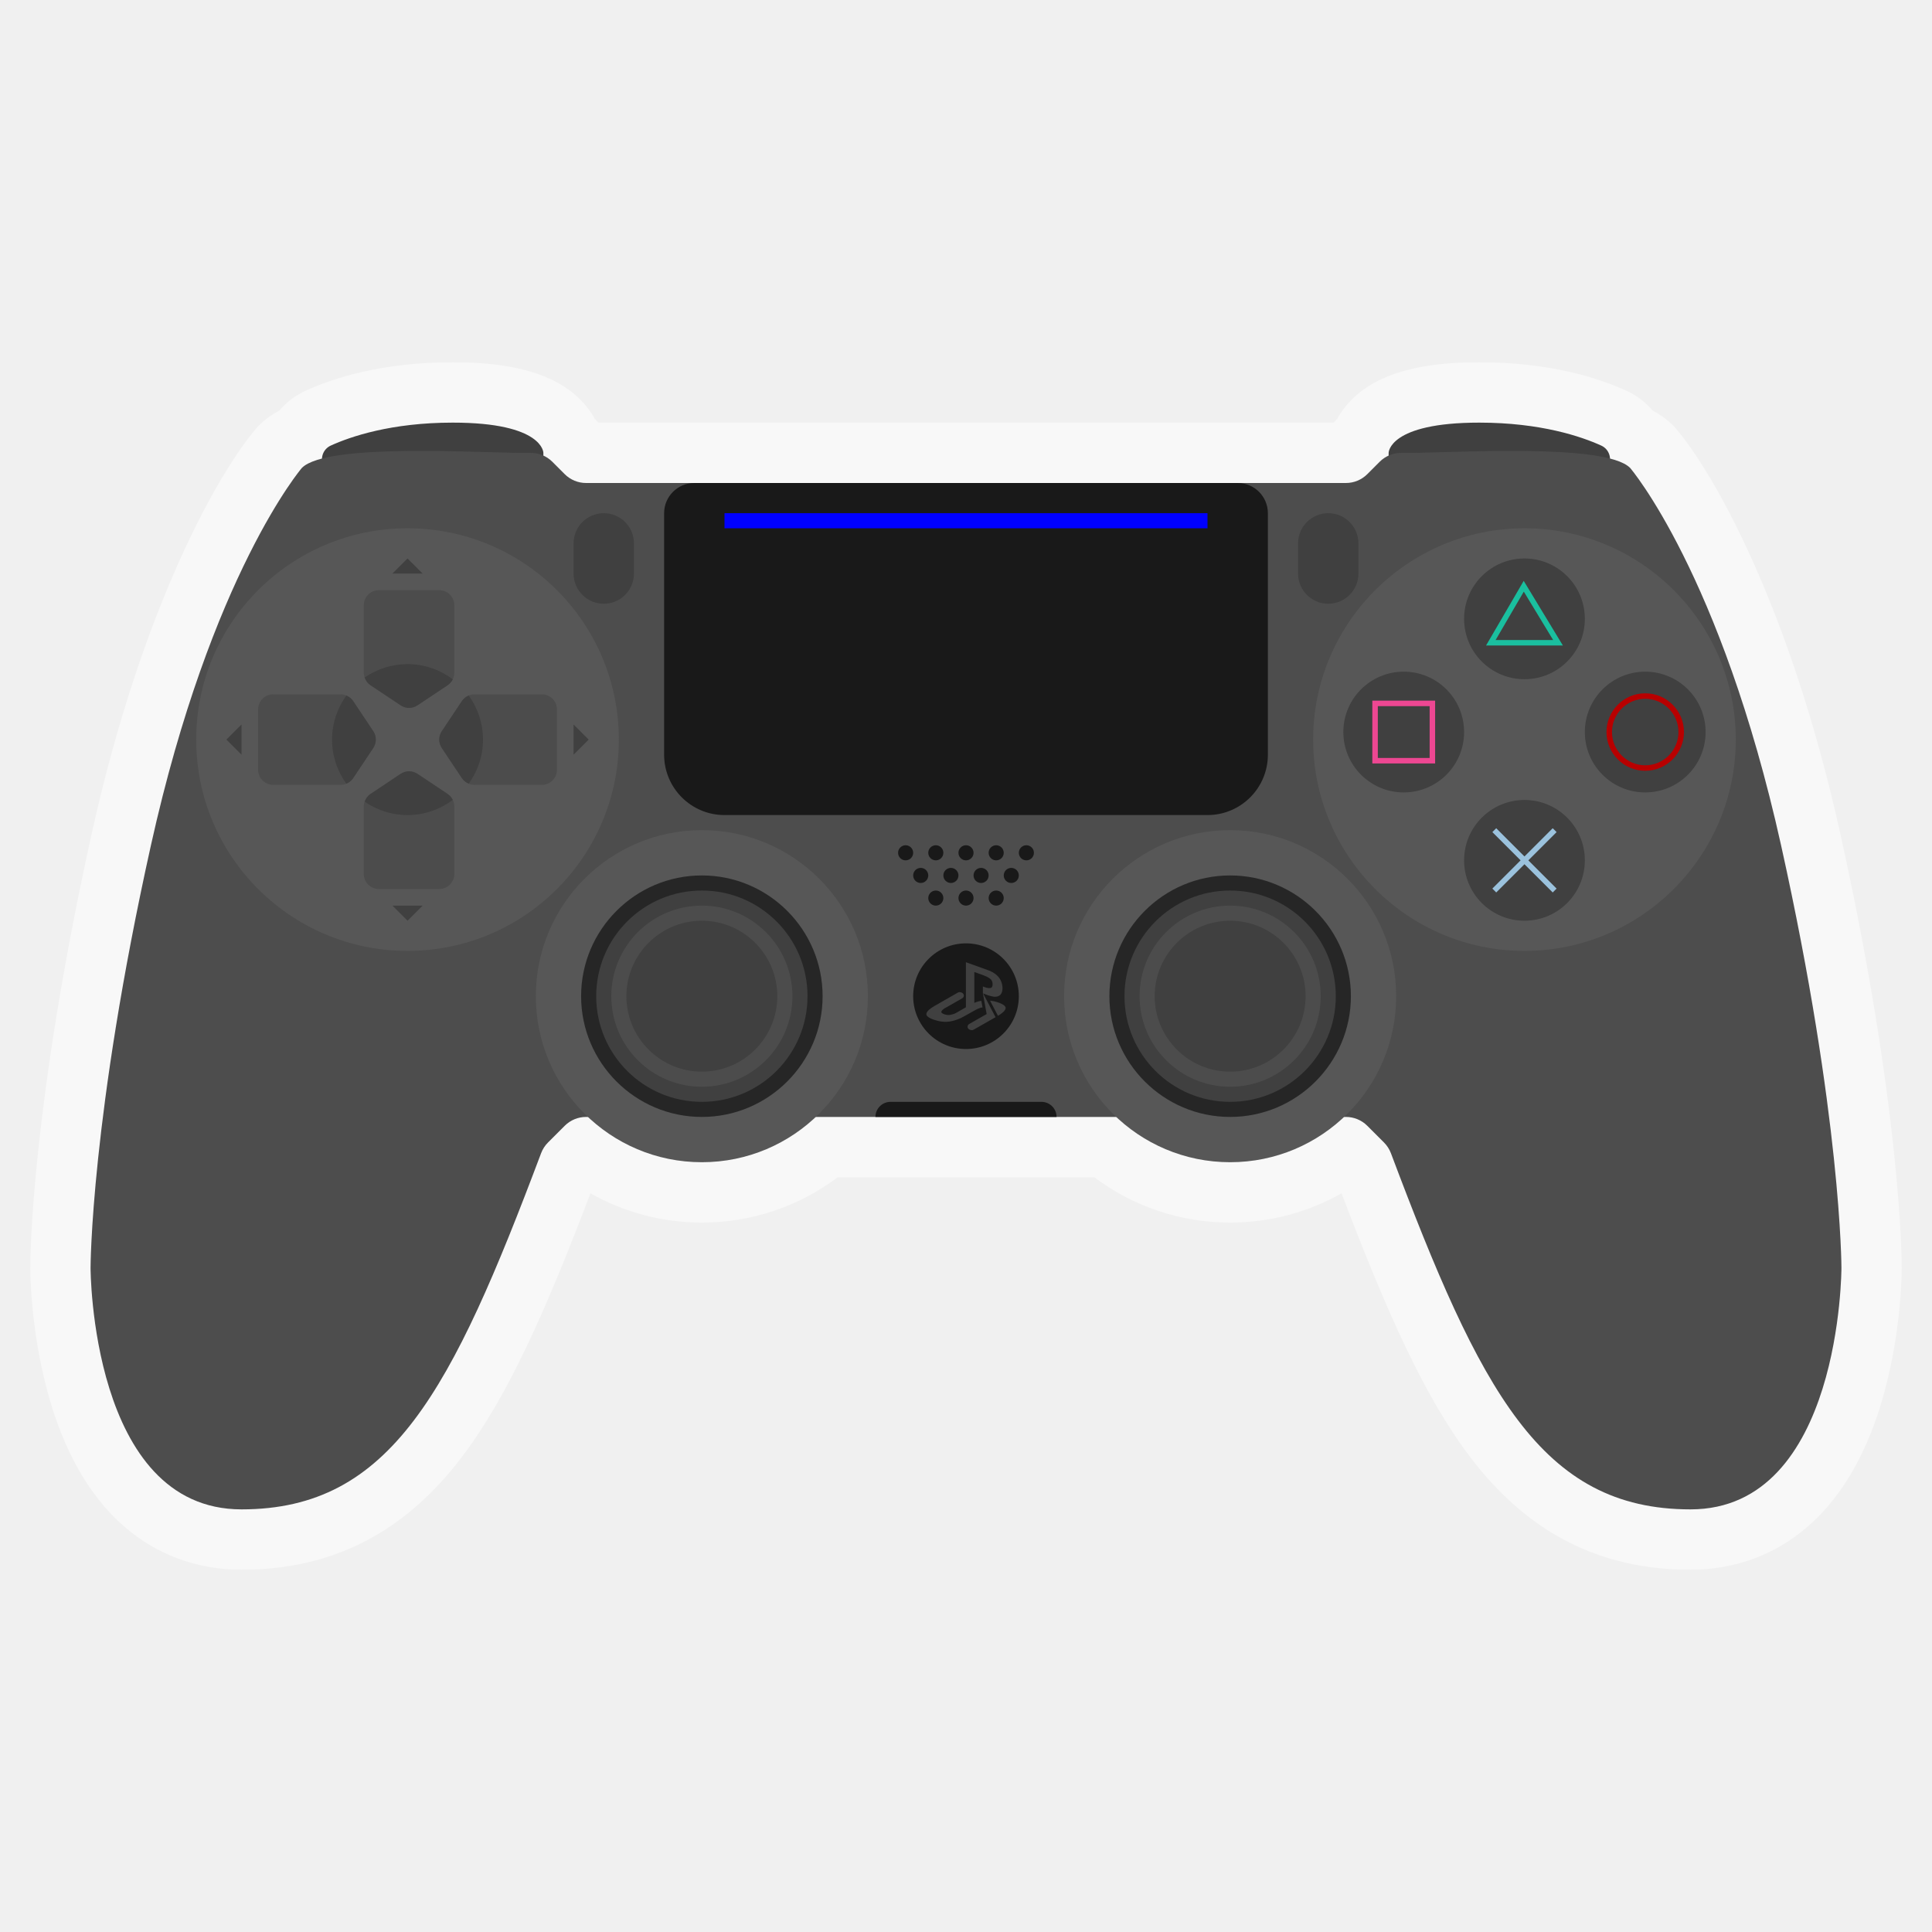
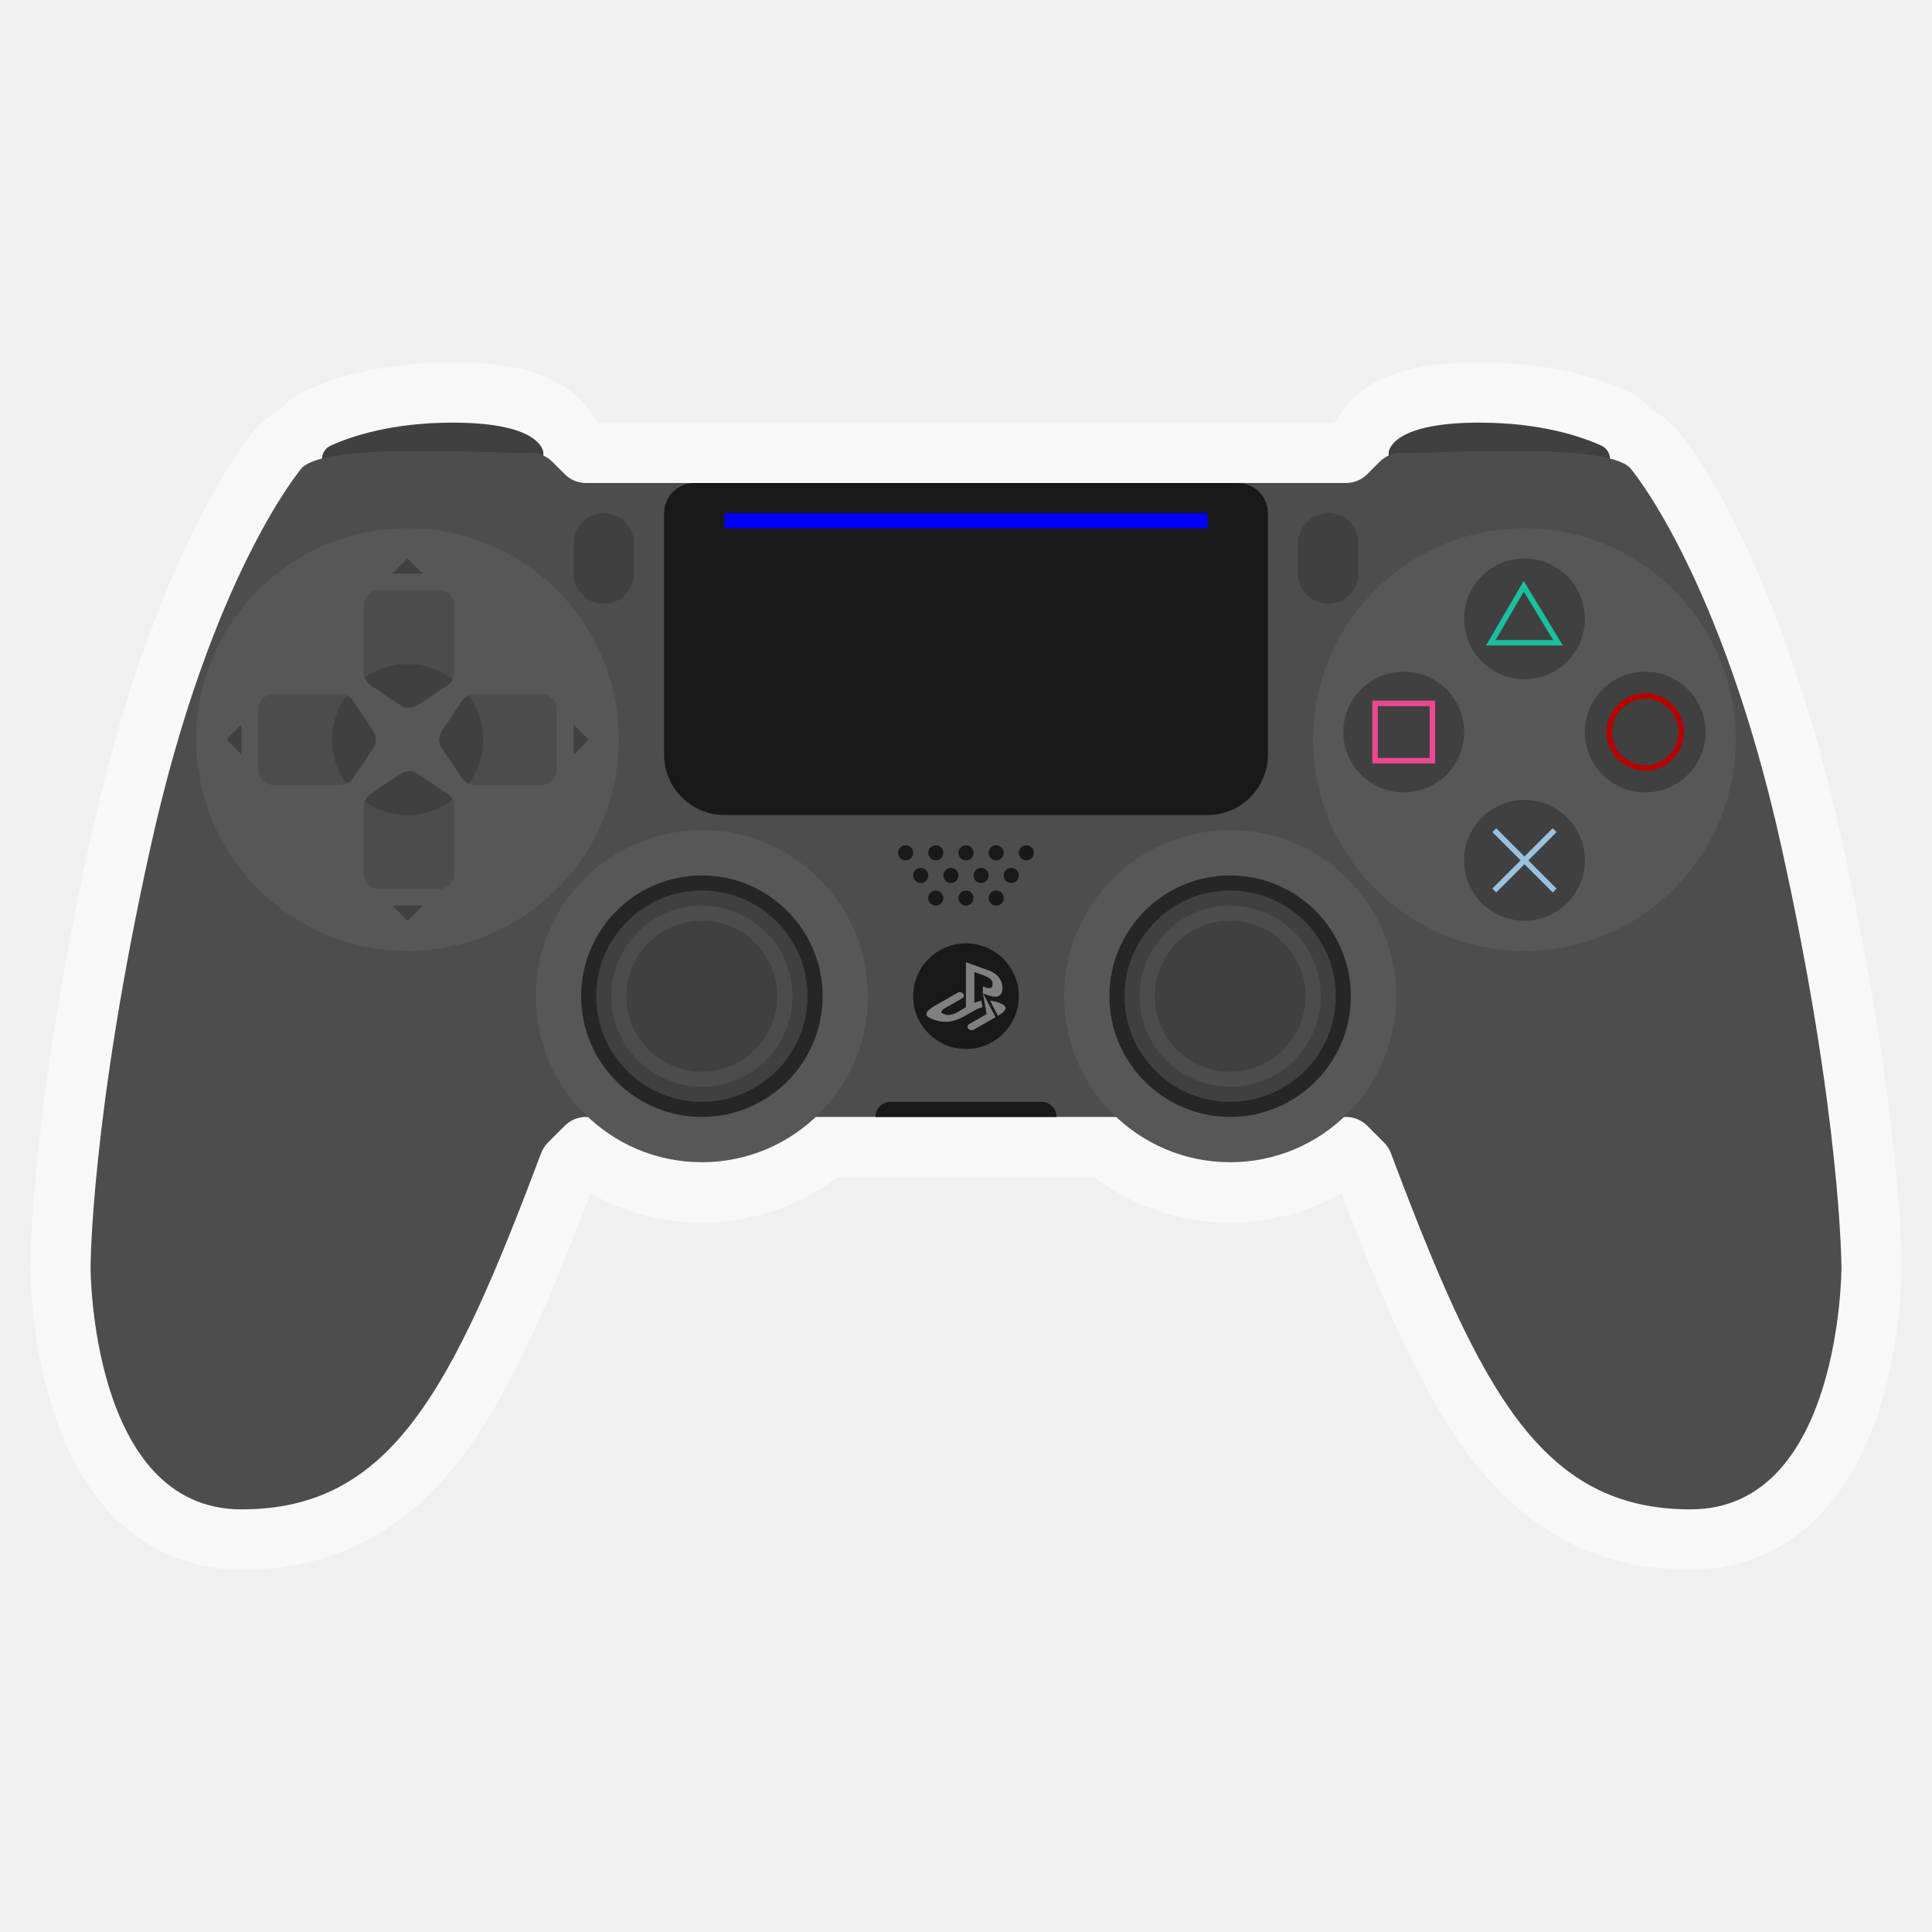
<svg xmlns="http://www.w3.org/2000/svg" viewBox="0 0 341.333 341.333" height="341.333" width="341.333" xml:space="preserve" id="svg2" version="1.1">
  <defs id="defs6">
    <clipPath id="clipPath18" clipPathUnits="userSpaceOnUse">
      <path id="path16" d="M 0,256 H 256 V 0 H 0 Z" />
    </clipPath>
    <clipPath id="clipPath26" clipPathUnits="userSpaceOnUse">
      <path id="path24" d="M 4,208 H 252 V 48 H 4 Z" />
    </clipPath>
  </defs>
  <g id="g20" transform="matrix(1.333333,0,0,-1.333333,0,341.3333)">
    <g id="g22" />
    <g id="g34">
      <g clip-path="url(#clipPath26)" id="g32" style="opacity:0.5">
        <g transform="translate(243.8096,145.7354)" id="g30">
          <path d="m 0,0 c -6.657,29.959 -16.795,47.707 -21.735,53.471 l -0.201,0.233 -0.216,0.217 c -0.764,0.764 -1.658,1.416 -2.697,1.966 -0.932,1.098 -2.11,1.999 -3.476,2.62 -3.774,1.714 -10.217,3.758 -19.485,3.758 -6.676,0 -11.562,-1.094 -14.937,-3.344 -1.683,-1.121 -3.005,-2.559 -3.876,-4.156 -0.009,-0.009 -0.019,-0.018 -0.028,-0.028 l -0.472,-0.472 h -97.373 l -0.472,0.472 c -0.01,0.01 -0.019,0.019 -0.029,0.028 -0.87,1.597 -2.192,3.035 -3.875,4.156 -3.375,2.25 -8.261,3.344 -14.938,3.344 -9.268,0 -15.711,-2.044 -19.484,-3.759 -1.366,-0.62 -2.544,-1.521 -3.476,-2.619 -1.039,-0.55 -1.933,-1.202 -2.696,-1.966 l -0.218,-0.217 -0.2,-0.233 c -4.94,-5.764 -15.077,-23.512 -21.735,-53.471 -8.097,-36.438 -8.191,-56.883 -8.191,-57.735 0,-0.377 0.033,-9.326 2.865,-18.386 5.877,-18.807 18.271,-21.614 25.135,-21.614 12.025,0 21.583,4.893 29.22,14.961 6.107,8.049 11.114,19.391 17.021,34.918 4.463,-2.53 9.525,-3.879 14.759,-3.879 6.546,0 12.822,2.11 17.996,6 h 5.004 12 12 5.005 c 5.173,-3.89 11.45,-6 17.995,-6 5.235,0 10.297,1.349 14.76,3.879 5.906,-15.527 10.914,-26.869 17.021,-34.918 7.637,-10.068 17.195,-14.961 29.219,-14.961 6.866,0 19.259,2.807 25.136,21.614 2.832,9.06 2.864,18.009 2.864,18.386 C 8.19,-56.883 8.098,-36.438 0,0" style="fill:#ffffff;fill-opacity:1;fill-rule:nonzero;stroke:none" id="path28" />
        </g>
      </g>
    </g>
  </g>
  <g id="g36" transform="matrix(1.333333,0,0,-1.333333,58.66667,85.33334)">
    <path d="M 0,0 -1.124,2.248 C -1.63,3.259 -1.205,4.49 -0.175,4.958 2.43,6.142 7.821,8 16,8 28,8 28,4 28,4 V 0 Z" style="fill:#404040;fill-opacity:1;fill-rule:nonzero;stroke:none" id="path38" />
  </g>
  <g id="g40" transform="matrix(1.333333,0,0,-1.333333,282.6667,85.33334)">
    <path d="M 0,0 1.124,2.248 C 1.63,3.259 1.205,4.49 0.175,4.958 -2.43,6.142 -7.821,8 -16,8 -28,8 -28,4 -28,4 V 0 Z" style="fill:#404040;fill-opacity:1;fill-rule:nonzero;stroke:none" id="path42" />
  </g>
  <g id="g44" transform="matrix(1.333333,0,0,-1.333333,314.6667,149.3333)" style="fill:#4d4d4d">
    <path d="m 0,0 c -8,36 -20,50 -20,50 -3.404,3.404 -24.189,1.911 -30.308,1.987 -1.078,0.013 -2.114,-0.408 -2.877,-1.172 l -1.643,-1.644 C -55.578,48.421 -56.596,48 -57.657,48 h -100.686 c -1.061,0 -2.078,0.421 -2.828,1.171 l -1.644,1.644 c -0.764,0.764 -1.799,1.185 -2.878,1.172 -6.118,-0.076 -26.903,1.417 -30.307,-1.987 0,0 -12,-14 -20,-50 -8,-36 -8,-56 -8,-56 0,0 0,-32 20,-32 19.83,0 27.863,15.729 39.694,47.185 0.2,0.532 0.514,1.023 0.916,1.425 l 2.219,2.218 c 0.75,0.75 1.767,1.172 2.828,1.172 H -108 -57.657 c 1.061,0 2.079,-0.422 2.829,-1.172 l 2.218,-2.218 c 0.402,-0.402 0.716,-0.893 0.917,-1.425 C -39.862,-72.271 -31.829,-88 -12,-88 c 20,0 20,32 20,32 0,0 0,20 -8,56" style="fill:#4d4d4d;fill-opacity:1;fill-rule:nonzero;stroke:none" id="path46" />
  </g>
  <g id="g48" transform="matrix(1.333333,0,0,-1.333333,213.3333,144)">
    <path d="m 0,0 h -64 c -4.418,0 -8,3.582 -8,8 v 32 c 0,2.209 1.791,4 4,4 H 4 c 2.209,0 4,-1.791 4,-4 V 8 C 8,3.582 4.418,0 0,0" style="fill:#191919;fill-opacity:1;fill-rule:nonzero;stroke:none" id="path50" />
  </g>
  <path d="M 213.333,93.333 H 128 V 90.667 h 85.333 z" style="fill:#0000ff;fill-opacity:1;fill-rule:nonzero;stroke:none;stroke-width:1.333" id="path52" />
  <g id="g54" transform="matrix(1.333333,0,0,-1.333333,109.3333,130.6667)" style="fill:#575757;fill-opacity:1">
    <path d="m 0,0 c 0,-15.464 -12.536,-28 -28,-28 -15.464,0 -28,12.536 -28,28 0,15.464 12.536,28 28,28 C -12.536,28 0,15.464 0,0" style="fill:#575757;fill-opacity:1;fill-rule:nonzero;stroke:none" id="path56" />
  </g>
  <g id="g58" transform="matrix(1.333333,0,0,-1.333333,269.3333,168)" style="fill:#575757;fill-opacity:1">
    <path d="M 0,0 C -15.439,0 -28,12.561 -28,28 -28,43.439 -15.439,56 0,56 15.439,56 28,43.439 28,28 28,12.561 15.439,0 0,0" style="fill:#575757;fill-opacity:1;fill-rule:nonzero;stroke:none" id="path60" />
  </g>
  <g id="g62" transform="matrix(1.333333,0,0,-1.333333,106.6667,106.6667)">
    <path d="m 0,0 v 0 c -2.209,0 -4,1.791 -4,4 v 4 c 0,2.209 1.791,4 4,4 2.209,0 4,-1.791 4,-4 V 4 C 4,1.791 2.209,0 0,0" style="fill:#404040;fill-opacity:1;fill-rule:nonzero;stroke:none" id="path64" />
  </g>
  <g id="g66" transform="matrix(1.333333,0,0,-1.333333,234.6667,106.6667)">
    <path d="m 0,0 v 0 c -2.209,0 -4,1.791 -4,4 v 4 c 0,2.209 1.791,4 4,4 2.209,0 4,-1.791 4,-4 V 4 C 4,1.791 2.209,0 0,0" style="fill:#404040;fill-opacity:1;fill-rule:nonzero;stroke:none" id="path68" />
  </g>
  <g id="g70" transform="matrix(1.333333,0,0,-1.333333,60.17506,122.6667)">
    <path d="m 0,0 h -8.93 c -1.104,0 -2,-0.896 -2,-2 v -8 c 0,-1.104 0.896,-2 2,-2 H 0 c 0.669,0 1.293,0.334 1.664,0.891 l 2.667,4 c 0.448,0.672 0.448,1.547 0,2.218 l -2.667,4 C 1.293,-0.334 0.669,0 0,0" style="fill:#4c4c4c;fill-opacity:1;fill-rule:nonzero;stroke:none" id="path72" />
  </g>
  <g id="g74" transform="matrix(1.333333,0,0,-1.333333,83.82493,122.6667)">
    <path d="m 0,0 h 8.93 c 1.104,0 2,-0.896 2,-2 v -8 c 0,-1.104 -0.896,-2 -2,-2 H 0 c -0.669,0 -1.293,0.334 -1.664,0.891 l -2.667,4 c -0.448,0.672 -0.448,1.547 0,2.218 l 2.667,4 C -1.293,-0.334 -0.669,0 0,0" style="fill:#4c4c4c;fill-opacity:1;fill-rule:nonzero;stroke:none" id="path76" />
  </g>
  <g id="g78" transform="matrix(1.333333,0,0,-1.333333,80.26893,118.8417)">
    <path d="m 0,0 v 8.93 c 0,1.104 -0.895,2 -2,2 h -8 c -1.104,0 -2,-0.896 -2,-2 V 0 c 0,-0.669 0.334,-1.293 0.891,-1.664 l 4,-2.667 c 0.672,-0.448 1.547,-0.448 2.218,0 l 4,2.667 C -0.334,-1.293 0,-0.669 0,0" style="fill:#4c4c4c;fill-opacity:1;fill-rule:nonzero;stroke:none" id="path80" />
  </g>
  <g id="g82" transform="matrix(1.333333,0,0,-1.333333,80.26893,142.4916)">
    <path d="m 0,0 v -8.93 c 0,-1.104 -0.895,-2 -2,-2 h -8 c -1.104,0 -2,0.896 -2,2 V 0 c 0,0.669 0.334,1.293 0.891,1.664 l 4,2.667 c 0.672,0.448 1.547,0.448 2.218,0 l 4,-2.667 C -0.334,1.293 0,0.669 0,0" style="fill:#4c4c4c;fill-opacity:1;fill-rule:nonzero;stroke:none" id="path84" />
  </g>
  <g id="g86" transform="matrix(1.333333,0,0,-1.333333,42.66667,128)">
    <path d="m 0,0 v -4 l -2,2 z" style="fill:#404040;fill-opacity:1;fill-rule:nonzero;stroke:none" id="path88" />
  </g>
  <g id="g90" transform="matrix(1.333333,0,0,-1.333333,101.3333,133.3333)">
    <path d="M 0,0 V 4 L 2,2 Z" style="fill:#404040;fill-opacity:1;fill-rule:nonzero;stroke:none" id="path92" />
  </g>
  <g id="g94" transform="matrix(1.333333,0,0,-1.333333,74.66666,101.3333)">
    <path d="m 0,0 h -4 l 2,2 z" style="fill:#404040;fill-opacity:1;fill-rule:nonzero;stroke:none" id="path96" />
  </g>
  <g id="g98" transform="matrix(1.333333,0,0,-1.333333,69.33333,160)">
    <path d="M 0,0 H 4 L 2,-2 Z" style="fill:#404040;fill-opacity:1;fill-rule:nonzero;stroke:none" id="path100" />
  </g>
  <g id="g102" transform="matrix(1.333333,0,0,-1.333333,153.3333,176)" style="fill:#575757;fill-opacity:1">
    <path d="m 0,0 c 0,-12.15 -9.85,-22 -22,-22 -12.15,0 -22,9.85 -22,22 0,12.15 9.85,22 22,22 C -9.85,22 0,12.15 0,0" style="fill:#575757;fill-opacity:1;fill-rule:nonzero;stroke:none" id="path104" />
  </g>
  <g id="g106" transform="matrix(1.333333,0,0,-1.333333,124,154.6667)">
    <path d="m 0,0 c -8.822,0 -16,-7.178 -16,-16 0,-8.822 7.178,-16 16,-16 8.822,0 16,7.178 16,16 C 16,-7.178 8.822,0 0,0" style="fill:#262626;fill-opacity:1;fill-rule:nonzero;stroke:none" id="path108" />
  </g>
  <g id="g110" transform="matrix(1.333333,0,0,-1.333333,142.6667,176)">
    <path d="m 0,0 c 0,-7.732 -6.268,-14 -14,-14 -7.732,0 -14,6.268 -14,14 0,7.732 6.268,14 14,14 C -6.268,14 0,7.732 0,0" style="fill:#404040;fill-opacity:1;fill-rule:nonzero;stroke:none" id="path112" />
  </g>
  <g id="g114" transform="matrix(1.333333,0,0,-1.333333,124,160)">
    <path d="m 0,0 c -6.627,0 -12,-5.373 -12,-12 0,-6.627 5.373,-12 12,-12 6.627,0 12,5.373 12,12 C 12,-5.373 6.627,0 0,0 m 0,-2 c 5.514,0 10,-4.486 10,-10 0,-5.514 -4.486,-10 -10,-10 -5.514,0 -10,4.486 -10,10 0,5.514 4.486,10 10,10" style="fill:#4c4c4c;fill-opacity:1;fill-rule:nonzero;stroke:none" id="path116" />
  </g>
  <g id="g118" transform="matrix(1.333333,0,0,-1.333333,246.6667,176)" style="fill:#575757;fill-opacity:1">
    <path d="m 0,0 c 0,-12.15 -9.85,-22 -22,-22 -12.15,0 -22,9.85 -22,22 0,12.15 9.85,22 22,22 C -9.85,22 0,12.15 0,0" style="fill:#575757;fill-opacity:1;fill-rule:nonzero;stroke:none" id="path120" />
  </g>
  <g id="g122" transform="matrix(1.333333,0,0,-1.333333,217.3333,154.6667)">
    <path d="m 0,0 c -8.822,0 -16,-7.178 -16,-16 0,-8.822 7.178,-16 16,-16 8.822,0 16,7.178 16,16 C 16,-7.178 8.822,0 0,0" style="fill:#262626;fill-opacity:1;fill-rule:nonzero;stroke:none" id="path124" />
  </g>
  <g id="g126" transform="matrix(1.333333,0,0,-1.333333,236,176)">
    <path d="m 0,0 c 0,-7.732 -6.268,-14 -14,-14 -7.732,0 -14,6.268 -14,14 0,7.732 6.268,14 14,14 C -6.268,14 0,7.732 0,0" style="fill:#404040;fill-opacity:1;fill-rule:nonzero;stroke:none" id="path128" />
  </g>
  <g id="g130" transform="matrix(1.333333,0,0,-1.333333,217.3333,160)">
    <path d="m 0,0 c -6.627,0 -12,-5.373 -12,-12 0,-6.627 5.373,-12 12,-12 6.627,0 12,5.373 12,12 C 12,-5.373 6.627,0 0,0 m 0,-2 c 5.514,0 10,-4.486 10,-10 0,-5.514 -4.486,-10 -10,-10 -5.514,0 -10,4.486 -10,10 0,5.514 4.486,10 10,10" style="fill:#4c4c4c;fill-opacity:1;fill-rule:nonzero;stroke:none" id="path132" />
  </g>
  <g id="g134" transform="matrix(1.333333,0,0,-1.333333,180,176)">
    <path d="m 0,0 c 0,-3.866 -3.134,-7 -7,-7 -3.866,0 -7,3.134 -7,7 0,3.866 3.134,7 7,7 3.866,0 7,-3.134 7,-7" style="fill:#191919;fill-opacity:1;fill-rule:nonzero;stroke:none" id="path136" />
  </g>
  <g id="g138" transform="matrix(1.333333,0,0,-1.333333,158.6667,150.6667)">
    <path d="M 0,0 C 0,-0.552 0.448,-1 1,-1 1.552,-1 2,-0.552 2,0 2,0.552 1.552,1 1,1 0.448,1 0,0.552 0,0" style="fill:#191919;fill-opacity:1;fill-rule:nonzero;stroke:none" id="path140" />
  </g>
  <g id="g142" transform="matrix(1.333333,0,0,-1.333333,164,150.6667)">
    <path d="M 0,0 C 0,-0.552 0.448,-1 1,-1 1.552,-1 2,-0.552 2,0 2,0.552 1.552,1 1,1 0.448,1 0,0.552 0,0" style="fill:#191919;fill-opacity:1;fill-rule:nonzero;stroke:none" id="path144" />
  </g>
  <g id="g146" transform="matrix(1.333333,0,0,-1.333333,169.3333,150.6667)">
    <path d="M 0,0 C 0,-0.552 0.448,-1 1,-1 1.552,-1 2,-0.552 2,0 2,0.552 1.552,1 1,1 0.448,1 0,0.552 0,0" style="fill:#191919;fill-opacity:1;fill-rule:nonzero;stroke:none" id="path148" />
  </g>
  <g id="g150" transform="matrix(1.333333,0,0,-1.333333,174.6667,150.6667)">
    <path d="M 0,0 C 0,-0.552 0.447,-1 1,-1 1.553,-1 2,-0.552 2,0 2,0.552 1.553,1 1,1 0.447,1 0,0.552 0,0" style="fill:#191919;fill-opacity:1;fill-rule:nonzero;stroke:none" id="path152" />
  </g>
  <g id="g154" transform="matrix(1.333333,0,0,-1.333333,180,150.6667)">
    <path d="M 0,0 C 0,-0.552 0.447,-1 1,-1 1.553,-1 2,-0.552 2,0 2,0.552 1.553,1 1,1 0.447,1 0,0.552 0,0" style="fill:#191919;fill-opacity:1;fill-rule:nonzero;stroke:none" id="path156" />
  </g>
  <g id="g158" transform="matrix(1.333333,0,0,-1.333333,161.3333,154.6667)">
    <path d="M 0,0 C 0,-0.552 0.448,-1 1,-1 1.552,-1 2,-0.552 2,0 2,0.552 1.552,1 1,1 0.448,1 0,0.552 0,0" style="fill:#191919;fill-opacity:1;fill-rule:nonzero;stroke:none" id="path160" />
  </g>
  <g id="g162" transform="matrix(1.333333,0,0,-1.333333,166.6667,154.6667)">
    <path d="M 0,0 C 0,-0.552 0.448,-1 1,-1 1.552,-1 2,-0.552 2,0 2,0.552 1.552,1 1,1 0.448,1 0,0.552 0,0" style="fill:#191919;fill-opacity:1;fill-rule:nonzero;stroke:none" id="path164" />
  </g>
  <g id="g166" transform="matrix(1.333333,0,0,-1.333333,172,154.6667)">
    <path d="M 0,0 C 0,-0.552 0.447,-1 1,-1 1.553,-1 2,-0.552 2,0 2,0.552 1.553,1 1,1 0.447,1 0,0.552 0,0" style="fill:#191919;fill-opacity:1;fill-rule:nonzero;stroke:none" id="path168" />
  </g>
  <g id="g170" transform="matrix(1.333333,0,0,-1.333333,177.3333,154.6667)">
    <path d="M 0,0 C 0,-0.552 0.447,-1 1,-1 1.553,-1 2,-0.552 2,0 2,0.552 1.553,1 1,1 0.447,1 0,0.552 0,0" style="fill:#191919;fill-opacity:1;fill-rule:nonzero;stroke:none" id="path172" />
  </g>
  <g id="g174" transform="matrix(1.333333,0,0,-1.333333,164,158.6667)">
    <path d="M 0,0 C 0,-0.552 0.448,-1 1,-1 1.552,-1 2,-0.552 2,0 2,0.552 1.552,1 1,1 0.448,1 0,0.552 0,0" style="fill:#191919;fill-opacity:1;fill-rule:nonzero;stroke:none" id="path176" />
  </g>
  <g id="g178" transform="matrix(1.333333,0,0,-1.333333,169.3333,158.6667)">
    <path d="M 0,0 C 0,-0.552 0.448,-1 1,-1 1.552,-1 2,-0.552 2,0 2,0.552 1.552,1 1,1 0.448,1 0,0.552 0,0" style="fill:#191919;fill-opacity:1;fill-rule:nonzero;stroke:none" id="path180" />
  </g>
  <g id="g182" transform="matrix(1.333333,0,0,-1.333333,174.6667,158.6667)">
    <path d="M 0,0 C 0,-0.552 0.447,-1 1,-1 1.553,-1 2,-0.552 2,0 2,0.552 1.553,1 1,1 0.447,1 0,0.552 0,0" style="fill:#191919;fill-opacity:1;fill-rule:nonzero;stroke:none" id="path184" />
  </g>
  <g id="g186" transform="matrix(1.333333,0,0,-1.333333,186.6667,197.3333)">
    <path d="m 0,0 h -24 c 0,1.104 0.896,2 2,2 H -2 C -0.896,2 0,1.104 0,0" style="fill:#191919;fill-opacity:1;fill-rule:nonzero;stroke:none" id="path188" />
  </g>
  <g id="g190" transform="matrix(1.333333,0,0,-1.333333,258.6667,129.3333)">
    <path d="m 0,0 c 0,-4.418 -3.582,-8 -8,-8 -4.418,0 -8,3.582 -8,8 0,4.418 3.582,8 8,8 4.418,0 8,-3.582 8,-8" style="fill:#404040;fill-opacity:1;fill-rule:nonzero;stroke:none" id="path192" />
  </g>
  <g id="g194" transform="matrix(1.333333,0,0,-1.333333,301.3333,129.3333)">
    <path d="m 0,0 c 0,-4.418 -3.582,-8 -8,-8 -4.418,0 -8,3.582 -8,8 0,4.418 3.582,8 8,8 4.418,0 8,-3.582 8,-8" style="fill:#404040;fill-opacity:1;fill-rule:nonzero;stroke:none" id="path196" />
  </g>
  <g id="g198" transform="matrix(1.333333,0,0,-1.333333,269.3333,120)">
    <path d="m 0,0 c -4.418,0 -8,3.582 -8,8 0,4.418 3.582,8 8,8 C 4.418,16 8,12.418 8,8 8,3.582 4.418,0 0,0" style="fill:#404040;fill-opacity:1;fill-rule:nonzero;stroke:none" id="path200" />
  </g>
  <g id="g202" transform="matrix(1.333333,0,0,-1.333333,269.3333,162.6667)">
    <path d="m 0,0 c -4.418,0 -8,3.582 -8,8 0,4.418 3.582,8 8,8 C 4.418,16 8,12.418 8,8 8,3.582 4.418,0 0,0" style="fill:#404040;fill-opacity:1;fill-rule:nonzero;stroke:none" id="path204" />
  </g>
  <g id="g206" transform="matrix(1.333333,0,0,-1.333333,82.8132,122.8867)">
    <path d="m 0,0 c -0.361,-0.149 -0.682,-0.391 -0.905,-0.726 l -2.667,-4 c -0.448,-0.671 -0.448,-1.546 0,-2.218 l 2.667,-4 c 0.223,-0.335 0.544,-0.577 0.905,-0.726 1.185,1.643 1.89,3.654 1.89,5.835 C 1.89,-3.654 1.185,-1.643 0,0" style="fill:#404040;fill-opacity:1;fill-rule:nonzero;stroke:none" id="path208" />
  </g>
  <g id="g210" transform="matrix(1.333333,0,0,-1.333333,72,144)">
    <path d="M 0,0 C 2.25,0 4.32,0.752 5.992,2.007 5.838,2.321 5.61,2.596 5.312,2.795 l -4,2.667 c -0.672,0.448 -1.548,0.448 -2.22,0 l -4,-2.667 C -5.278,2.548 -5.538,2.184 -5.679,1.773 -4.065,0.657 -2.11,0 0,0" style="fill:#404040;fill-opacity:1;fill-rule:nonzero;stroke:none" id="path212" />
  </g>
  <g id="g214" transform="matrix(1.333333,0,0,-1.333333,65.94987,129.1875)">
    <path d="m 0,0 -2.667,4 c -0.223,0.335 -0.544,0.576 -0.905,0.726 -1.185,-1.643 -1.89,-3.655 -1.89,-5.835 0,-2.181 0.705,-4.192 1.89,-5.835 0.361,0.149 0.682,0.39 0.905,0.725 l 2.667,4 C 0.448,-1.547 0.448,-0.672 0,0" style="fill:#404040;fill-opacity:1;fill-rule:nonzero;stroke:none" id="path216" />
  </g>
  <g id="g218" transform="matrix(1.333333,0,0,-1.333333,73.74867,124.6165)">
    <path d="M 0,0 4,2.667 C 4.299,2.866 4.527,3.142 4.68,3.455 3.009,4.71 0.939,5.462 -1.312,5.462 c -2.11,0 -4.064,-0.657 -5.678,-1.773 0.14,-0.41 0.4,-0.775 0.771,-1.022 L -2.219,0 C -1.547,-0.448 -0.672,-0.448 0,0" style="fill:#404040;fill-opacity:1;fill-rule:nonzero;stroke:none" id="path220" />
  </g>
  <path d="m 243.423,133.912 h 9.156 v -9.156 h -9.156 z m 10.125,0.969 h -11.095 v -11.095 h 11.095 z" style="fill:#ed4792;fill-opacity:1;fill-rule:nonzero;stroke:none;stroke-width:1.034" id="path88-6" />
  <path id="path92-4" style="fill:#b80000;fill-opacity:1;fill-rule:nonzero;stroke:none;stroke-width:1.034" d="m 290.667,123.459 c -3.239,0 -5.875,2.636 -5.875,5.875 0,3.239 2.636,5.875 5.875,5.875 3.239,0 5.875,-2.636 5.875,-5.875 0,-3.239 -2.636,-5.875 -5.875,-5.875 m 0,12.718 c -3.773,0 -6.844,-3.07 -6.844,-6.844 0,-3.773 3.07,-6.844 6.844,-6.844 3.773,0 6.844,3.07 6.844,6.844 0,3.773 -3.07,6.844 -6.844,6.844" />
  <path id="path96-7" style="fill:#1abf9f;fill-opacity:1;fill-rule:nonzero;stroke:none;stroke-width:1.034" d="m 269.198,102.624 -6.651,11.418 h 13.572 z m 0.017,1.898 5.183,8.551 h -10.164 z" />
  <path id="path100-0" style="fill:#9bc2dd;fill-opacity:1;fill-rule:nonzero;stroke:none;stroke-width:1.034" d="m 275.008,147.011 -0.686,-0.686 -4.989,4.989 -4.989,-4.989 -0.685,0.686 4.988,4.989 -4.988,4.989 0.685,0.686 4.989,-4.989 4.989,4.989 0.686,-0.686 L 270.018,152 Z" />
-   <g id="g1076" transform="matrix(0.7427376,0,0,0.7427376,82.57891,-29.44231)">
-     <path d="m 126.95,273.064 c -0.212,-0.544 -0.567,-1.04 -1.063,-1.484 -0.271,-0.243 -0.561,-0.452 -0.873,-0.627 -0.309,-0.175 -0.621,-0.324 -0.935,-0.453 -0.175,-0.077 -5.504,-1.98 -5.504,-1.98 v 10.719 l -2.301,1.321 c -0.377,0.215 -0.811,0.368 -1.299,0.463 -0.489,0.095 -0.971,0.064 -1.451,-0.091 -0.627,-0.203 -0.885,-0.435 -0.775,-0.696 0.111,-0.26 0.403,-0.531 0.877,-0.811 l 4.067,-2.312 c 0.599,-0.34 0.501,-1.167 -0.161,-1.381 l -0.159,-0.052 c -0.24,-0.077 -0.504,-0.051 -0.72,0.073 l -5.524,3.156 c -1.143,0.649 -1.789,1.248 -1.941,1.796 -0.152,0.549 0.475,1.06 1.88,1.532 1.347,0.444 2.599,0.568 3.759,0.372 1.16,-0.196 2.284,-0.611 3.375,-1.24 l 2.349,-1.323 0.025,0.011 v -0.024 l 0.295,-0.167 c 0.417,-0.227 0.84,-0.405 1.263,-0.535 0.125,-0.037 0.26,-0.06 0.4,-0.075 l -0.293,-1.555 c -0.371,0.06 -0.725,0.137 -1.045,0.251 -0.216,0.075 -0.421,0.155 -0.619,0.239 v -7.345 l 2.364,0.852 v 0.012 c 0.52,0.188 0.985,0.435 1.395,0.741 0.411,0.308 0.607,0.756 0.588,1.343 0,0.535 -0.185,0.825 -0.553,0.873 -0.368,0.047 -0.804,-0.023 -1.307,-0.209 l -0.449,-0.168 v 1.559 l -0.003,-0.004 0.003,0.08 0.308,1.695 c -0.003,0 -0.004,0 -0.005,10e-4 l 0.153,0.812 0.439,2.42 -4.141,2.355 c -0.597,0.34 -0.5,1.167 0.163,1.38 l 0.16,0.052 c 0.239,0.077 0.503,0.051 0.717,-0.071 l 5.211,-2.963 -0.007,-0.015 0.02,0.007 -2.968,-5.655 0.387,0.149 c 0.109,0.041 0.219,0.083 0.328,0.124 0.109,0.041 0.22,0.083 0.331,0.125 0.421,0.143 0.839,0.256 1.251,0.339 0.412,0.083 0.796,0.075 1.152,-0.024 0.423,-0.128 0.725,-0.373 0.909,-0.74 0.184,-0.367 0.271,-0.787 0.261,-1.259 -0.009,-0.516 -0.12,-1.048 -0.332,-1.595" style="fill:#404040;fill-opacity:1;fill-rule:nonzero;stroke:none;stroke-width:1.333" id="path226" />
-     <path d="m 126.135,278.049 c -0.113,-0.036 -0.227,-0.071 -0.34,-0.104 -0.113,-0.032 -0.232,-0.063 -0.356,-0.095 -0.347,-0.089 -0.729,-0.147 -1.123,-0.193 l 1.883,3.612 c 1.045,-0.613 1.657,-1.181 1.808,-1.699 0.157,-0.541 -0.467,-1.049 -1.872,-1.521" style="fill:#404040;fill-opacity:1;fill-rule:nonzero;stroke:none;stroke-width:1.333" id="path230" />
+   <g id="g1076" transform="matrix(0.7427376,0,0,0.7427376,82.57891,-29.44231)" style="fill:#808080">
+     <path d="m 126.95,273.064 c -0.212,-0.544 -0.567,-1.04 -1.063,-1.484 -0.271,-0.243 -0.561,-0.452 -0.873,-0.627 -0.309,-0.175 -0.621,-0.324 -0.935,-0.453 -0.175,-0.077 -5.504,-1.98 -5.504,-1.98 v 10.719 l -2.301,1.321 c -0.377,0.215 -0.811,0.368 -1.299,0.463 -0.489,0.095 -0.971,0.064 -1.451,-0.091 -0.627,-0.203 -0.885,-0.435 -0.775,-0.696 0.111,-0.26 0.403,-0.531 0.877,-0.811 l 4.067,-2.312 c 0.599,-0.34 0.501,-1.167 -0.161,-1.381 l -0.159,-0.052 c -0.24,-0.077 -0.504,-0.051 -0.72,0.073 l -5.524,3.156 c -1.143,0.649 -1.789,1.248 -1.941,1.796 -0.152,0.549 0.475,1.06 1.88,1.532 1.347,0.444 2.599,0.568 3.759,0.372 1.16,-0.196 2.284,-0.611 3.375,-1.24 l 2.349,-1.323 0.025,0.011 v -0.024 l 0.295,-0.167 c 0.417,-0.227 0.84,-0.405 1.263,-0.535 0.125,-0.037 0.26,-0.06 0.4,-0.075 l -0.293,-1.555 c -0.371,0.06 -0.725,0.137 -1.045,0.251 -0.216,0.075 -0.421,0.155 -0.619,0.239 v -7.345 l 2.364,0.852 v 0.012 c 0.52,0.188 0.985,0.435 1.395,0.741 0.411,0.308 0.607,0.756 0.588,1.343 0,0.535 -0.185,0.825 -0.553,0.873 -0.368,0.047 -0.804,-0.023 -1.307,-0.209 l -0.449,-0.168 v 1.559 l -0.003,-0.004 0.003,0.08 0.308,1.695 c -0.003,0 -0.004,0 -0.005,10e-4 l 0.153,0.812 0.439,2.42 -4.141,2.355 c -0.597,0.34 -0.5,1.167 0.163,1.38 l 0.16,0.052 c 0.239,0.077 0.503,0.051 0.717,-0.071 l 5.211,-2.963 -0.007,-0.015 0.02,0.007 -2.968,-5.655 0.387,0.149 c 0.109,0.041 0.219,0.083 0.328,0.124 0.109,0.041 0.22,0.083 0.331,0.125 0.421,0.143 0.839,0.256 1.251,0.339 0.412,0.083 0.796,0.075 1.152,-0.024 0.423,-0.128 0.725,-0.373 0.909,-0.74 0.184,-0.367 0.271,-0.787 0.261,-1.259 -0.009,-0.516 -0.12,-1.048 -0.332,-1.595" style="fill:#808080;fill-opacity:1;fill-rule:nonzero;stroke:none;stroke-width:1.333" id="path226" />
+     <path d="m 126.135,278.049 c -0.113,-0.036 -0.227,-0.071 -0.34,-0.104 -0.113,-0.032 -0.232,-0.063 -0.356,-0.095 -0.347,-0.089 -0.729,-0.147 -1.123,-0.193 l 1.883,3.612 c 1.045,-0.613 1.657,-1.181 1.808,-1.699 0.157,-0.541 -0.467,-1.049 -1.872,-1.521" style="fill:#808080;fill-opacity:1;fill-rule:nonzero;stroke:none;stroke-width:1.333" id="path230" />
  </g>
</svg>
